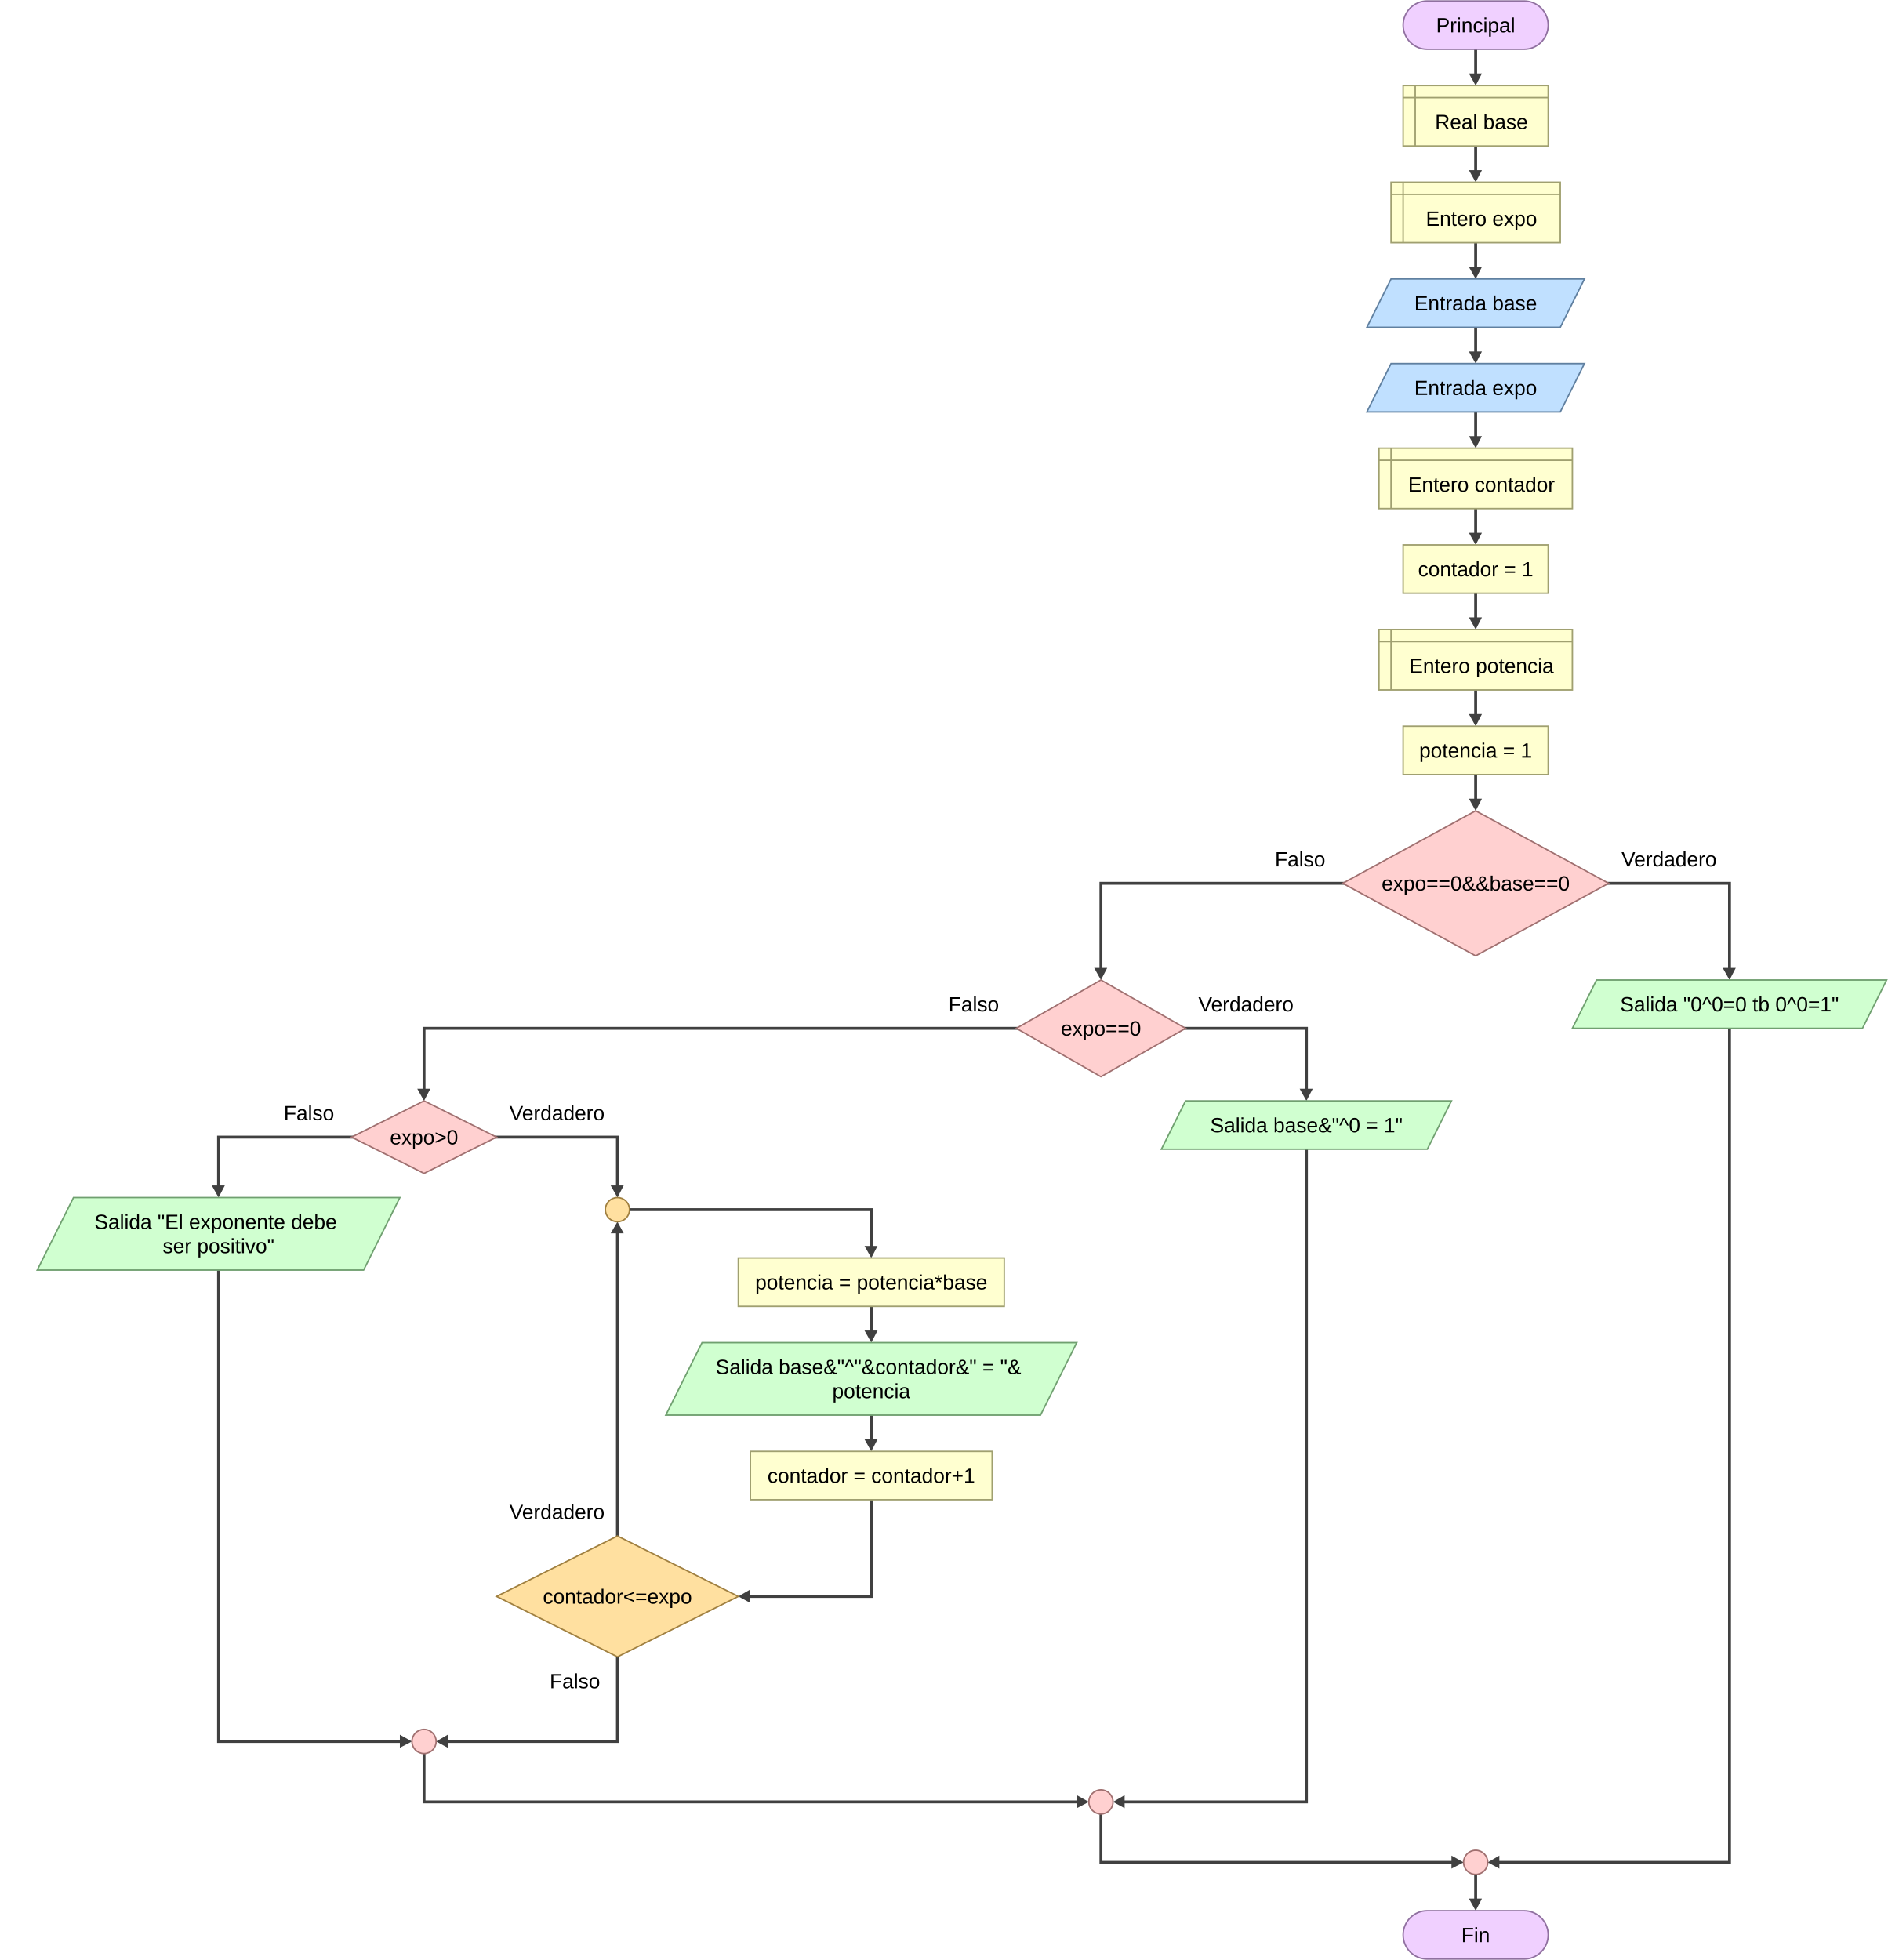
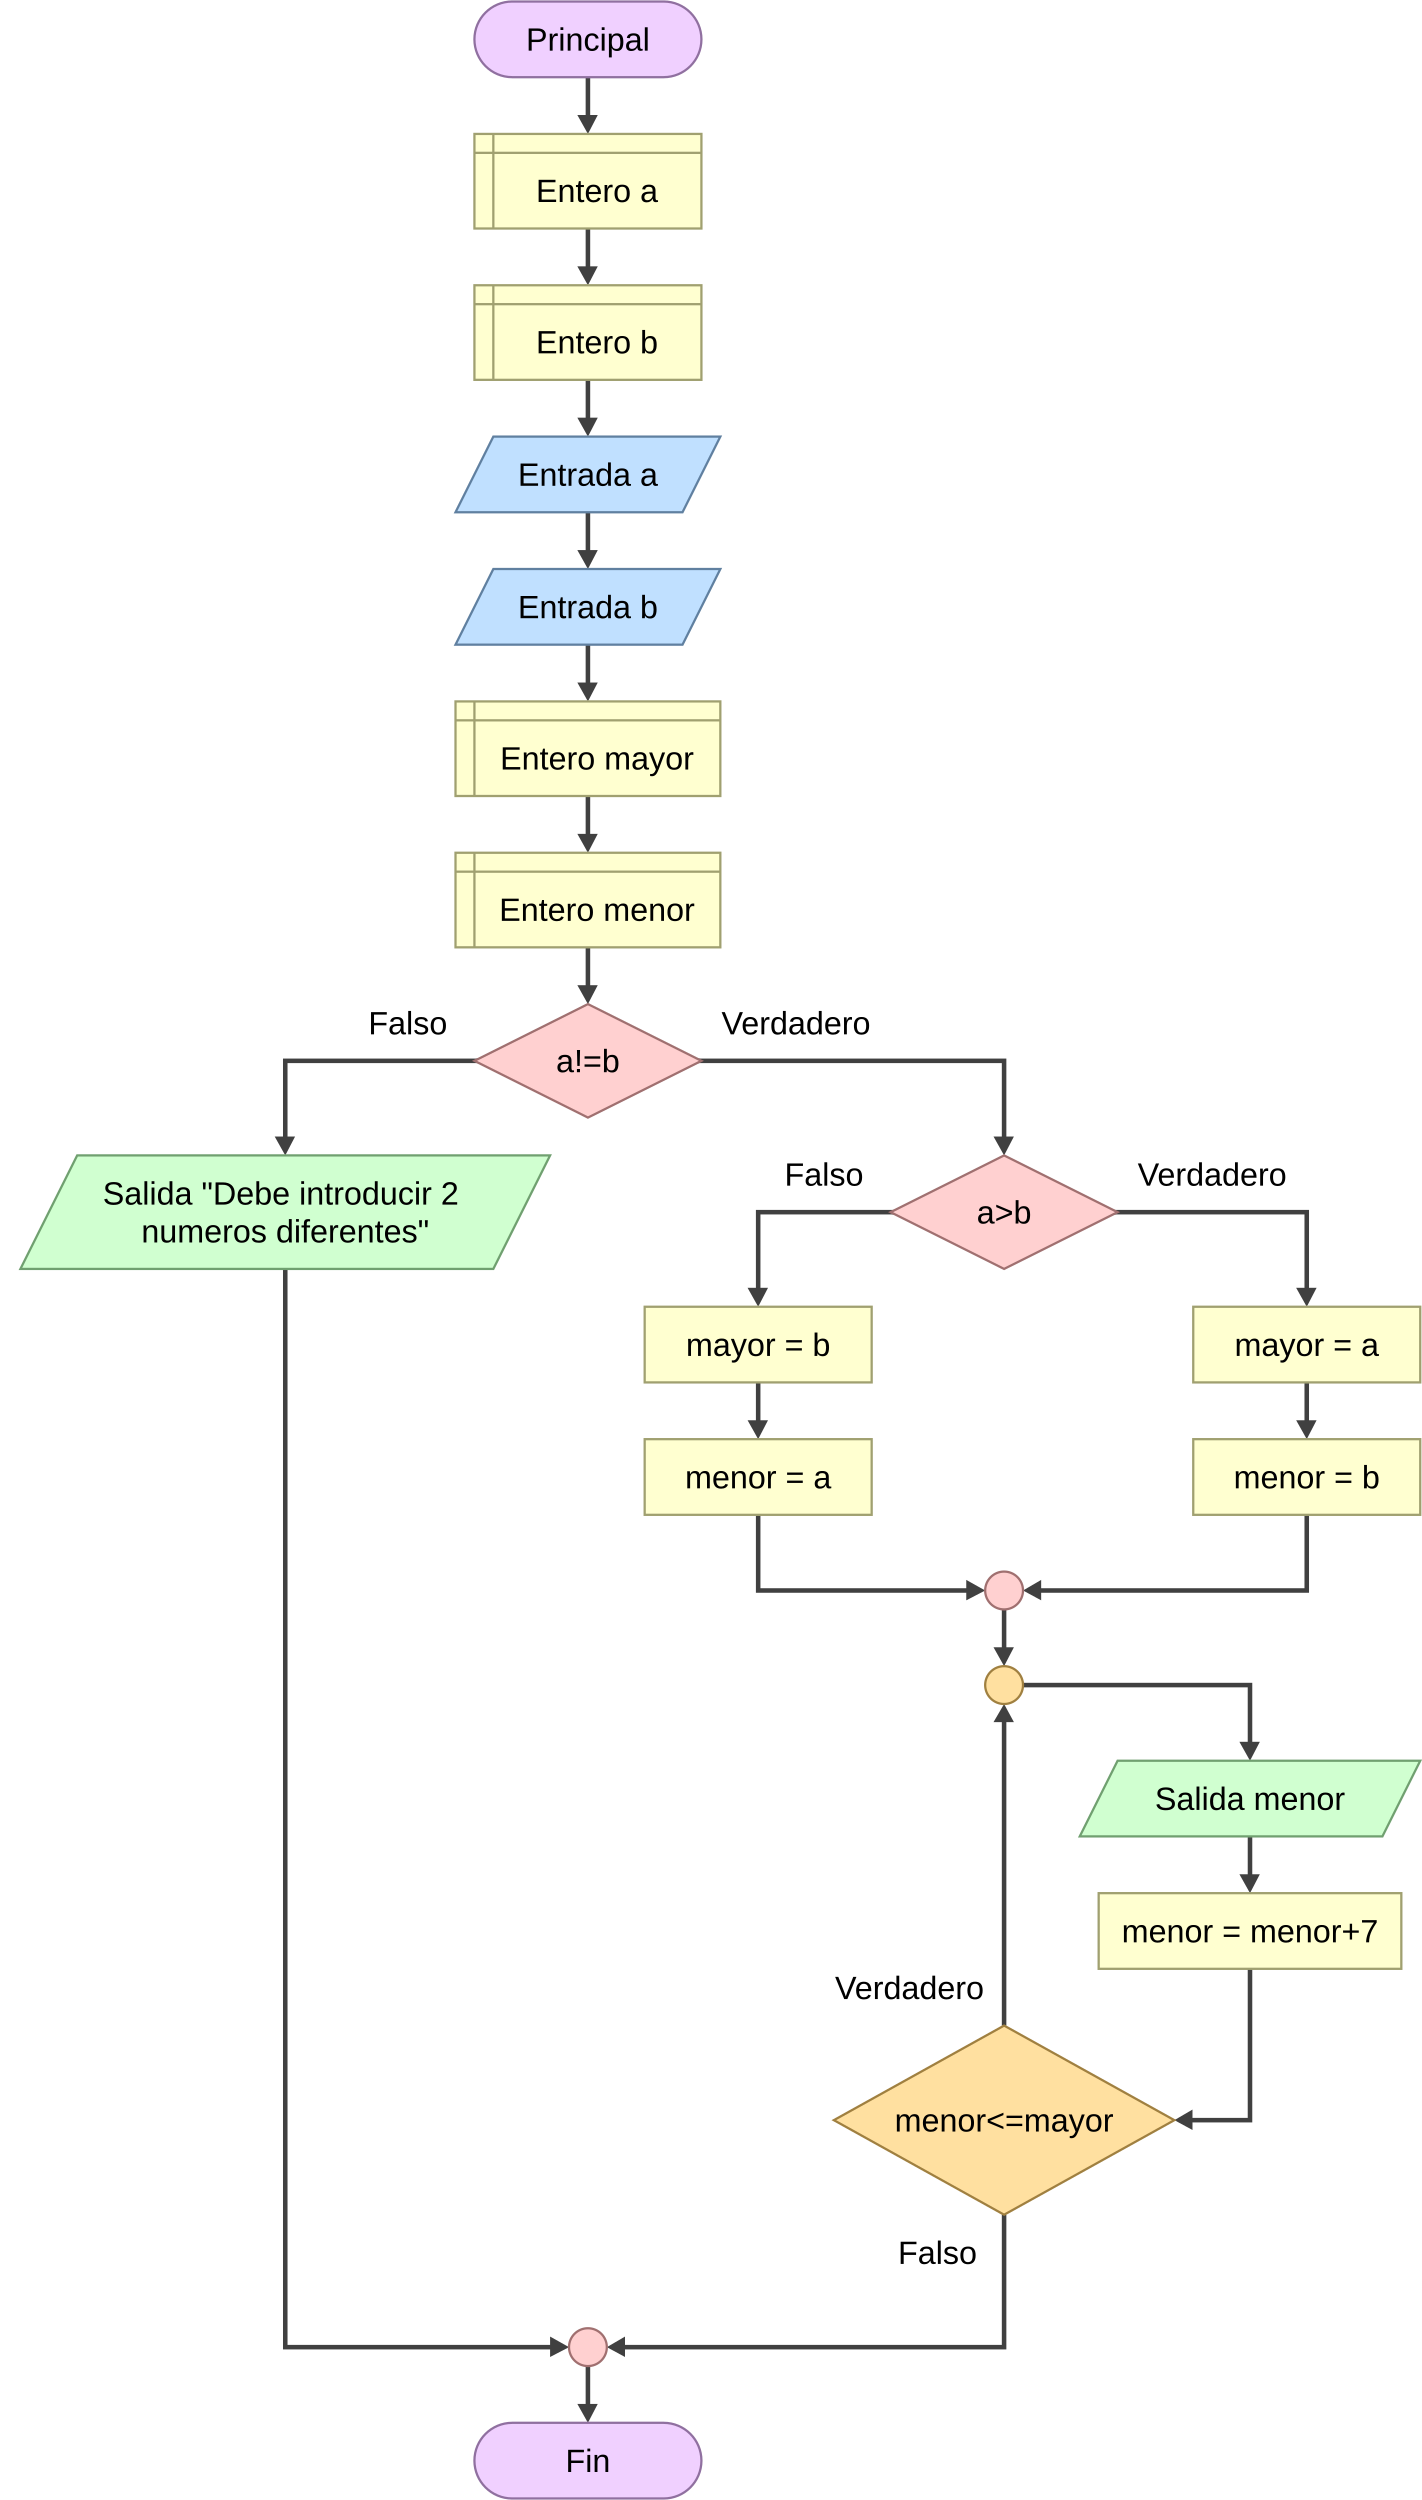
- <svg xmlns="http://www.w3.org/2000/svg" version="1.1" width="3904" height="4054">
+ <svg xmlns="http://www.w3.org/2000/svg" version="1.1" width="1879" height="3304">
  <g>
-     <polyline fill="none" stroke="#404040" stroke-width="6" stroke-dasharray="none" points="3052,102 3052,163" />
-     <polygon fill="#404040" stroke="none" points="3052,177 3065,152 3038,152" />
-     <polyline fill="none" stroke="#404040" stroke-width="6" stroke-dasharray="none" points="3052,3877 3052,3938" />
-     <polygon fill="#404040" stroke="none" points="3052,3952 3065,3927 3038,3927" />
+     <polyline fill="none" stroke="#404040" stroke-width="6" stroke-dasharray="none" points="777,102 777,163" />
+     <polygon fill="#404040" stroke="none" points="777,177 790,152 763,152" />
+     <polyline fill="none" stroke="#404040" stroke-width="6" stroke-dasharray="none" points="777,3127 777,3188" />
+     <polygon fill="#404040" stroke="none" points="777,3202 790,3177 763,3177" />
    <g>
-       <path fill="#F0D0FF" stroke="#9070A0" stroke-width="3" stroke-dasharray="none" d="M 2952,2 A 50 50, 0, 0 0, 2952 102 L 3152,102 A 50 50, 0, 0 0, 3152 2 Z" />
-       <text x="3052" y="17" fill="#000000" font-family="Arial" font-size="32pt" text-anchor="middle" direction="ltr">
-         <tspan x="3052" dy="50" unicode-bidi="embed">Principal</tspan>
+       <path fill="#F0D0FF" stroke="#9070A0" stroke-width="3" stroke-dasharray="none" d="M 677,2 A 50 50, 0, 0 0, 677 102 L 877,102 A 50 50, 0, 0 0, 877 2 Z" />
+       <text x="777" y="17" fill="#000000" font-family="Arial" font-size="32pt" text-anchor="middle" direction="ltr">
+         <tspan x="777" dy="50" unicode-bidi="embed">Principal</tspan>
      </text>
    </g>
    <g>
-       <path fill="#F0D0FF" stroke="#9070A0" stroke-width="3" stroke-dasharray="none" d="M 2952,3952 A 50 50, 0, 0 0, 2952 4052 L 3152,4052 A 50 50, 0, 0 0, 3152 3952 Z" />
-       <text x="3052" y="3967" fill="#000000" font-family="Arial" font-size="32pt" text-anchor="middle" direction="ltr">
-         <tspan x="3052" dy="50" unicode-bidi="embed">Fin</tspan>
+       <path fill="#F0D0FF" stroke="#9070A0" stroke-width="3" stroke-dasharray="none" d="M 677,3202 A 50 50, 0, 0 0, 677 3302 L 877,3302 A 50 50, 0, 0 0, 877 3202 Z" />
+       <text x="777" y="3217" fill="#000000" font-family="Arial" font-size="32pt" text-anchor="middle" direction="ltr">
+         <tspan x="777" dy="50" unicode-bidi="embed">Fin</tspan>
      </text>
    </g>
    <g>
-       <polyline fill="none" stroke="#404040" stroke-width="6" stroke-dasharray="none" points="3052,302 3052,363" />
-       <polygon fill="#404040" stroke="none" points="3052,377 3065,352 3038,352" />
-       <polyline fill="none" stroke="#404040" stroke-width="6" stroke-dasharray="none" points="3052,502 3052,563" />
-       <polygon fill="#404040" stroke="none" points="3052,577 3065,552 3038,552" />
-       <polyline fill="none" stroke="#404040" stroke-width="6" stroke-dasharray="none" points="3052,677 3052,738" />
-       <polygon fill="#404040" stroke="none" points="3052,752 3065,727 3038,727" />
-       <polyline fill="none" stroke="#404040" stroke-width="6" stroke-dasharray="none" points="3052,852 3052,913" />
-       <polygon fill="#404040" stroke="none" points="3052,927 3065,902 3038,902" />
-       <polyline fill="none" stroke="#404040" stroke-width="6" stroke-dasharray="none" points="3052,1052 3052,1113" />
-       <polygon fill="#404040" stroke="none" points="3052,1127 3065,1102 3038,1102" />
-       <polyline fill="none" stroke="#404040" stroke-width="6" stroke-dasharray="none" points="3052,1227 3052,1288" />
-       <polygon fill="#404040" stroke="none" points="3052,1302 3065,1277 3038,1277" />
-       <polyline fill="none" stroke="#404040" stroke-width="6" stroke-dasharray="none" points="3052,1427 3052,1488" />
-       <polygon fill="#404040" stroke="none" points="3052,1502 3065,1477 3038,1477" />
-       <polyline fill="none" stroke="#404040" stroke-width="6" stroke-dasharray="none" points="3052,1602 3052,1663" />
-       <polygon fill="#404040" stroke="none" points="3052,1677 3065,1652 3038,1652" />
-       <g>
-         <path fill="#FFFFD0" stroke="#A0A070" stroke-width="3" stroke-dasharray="none" d="M 2902,177 L 2902,302 L 3202,302 L 3202,177 Z" />
-         <polyline fill="none" stroke="#A0A070" stroke-width="3" stroke-dasharray="none" points="2902,202 3202,202" />
-         <polyline fill="none" stroke="#A0A070" stroke-width="3" stroke-dasharray="none" points="2927,177 2927,302" />
-         <text x="3064" y="217" fill="#000000" font-family="Arial" font-size="32pt" text-anchor="middle" direction="ltr">
-           <tspan x="3064" dy="50" unicode-bidi="embed">Real base</tspan>
-         </text>
-       </g>
-       <g>
-         <path fill="#FFFFD0" stroke="#A0A070" stroke-width="3" stroke-dasharray="none" d="M 2877,377 L 2877,502 L 3227,502 L 3227,377 Z" />
-         <polyline fill="none" stroke="#A0A070" stroke-width="3" stroke-dasharray="none" points="2877,402 3227,402" />
-         <polyline fill="none" stroke="#A0A070" stroke-width="3" stroke-dasharray="none" points="2902,377 2902,502" />
-         <text x="3064" y="417" fill="#000000" font-family="Arial" font-size="32pt" text-anchor="middle" direction="ltr">
-           <tspan x="3064" dy="50" unicode-bidi="embed">Entero expo</tspan>
-         </text>
-       </g>
-       <g>
-         <path fill="#C0E0FF" stroke="#6080A0" stroke-width="3" stroke-dasharray="none" d="M 2877,577 L 2827,677 L 3227,677 L 3277,577 Z" />
-         <text x="3052" y="592" fill="#000000" font-family="Arial" font-size="32pt" text-anchor="middle" direction="ltr">
-           <tspan x="3052" dy="50" unicode-bidi="embed">Entrada base</tspan>
-         </text>
-       </g>
-       <g>
-         <path fill="#C0E0FF" stroke="#6080A0" stroke-width="3" stroke-dasharray="none" d="M 2877,752 L 2827,852 L 3227,852 L 3277,752 Z" />
-         <text x="3052" y="767" fill="#000000" font-family="Arial" font-size="32pt" text-anchor="middle" direction="ltr">
-           <tspan x="3052" dy="50" unicode-bidi="embed">Entrada expo</tspan>
-         </text>
-       </g>
-       <g>
-         <path fill="#FFFFD0" stroke="#A0A070" stroke-width="3" stroke-dasharray="none" d="M 2852,927 L 2852,1052 L 3252,1052 L 3252,927 Z" />
-         <polyline fill="none" stroke="#A0A070" stroke-width="3" stroke-dasharray="none" points="2852,952 3252,952" />
-         <polyline fill="none" stroke="#A0A070" stroke-width="3" stroke-dasharray="none" points="2877,927 2877,1052" />
-         <text x="3064" y="967" fill="#000000" font-family="Arial" font-size="32pt" text-anchor="middle" direction="ltr">
-           <tspan x="3064" dy="50" unicode-bidi="embed">Entero contador</tspan>
-         </text>
-       </g>
-       <g>
-         <path fill="#FFFFD0" stroke="#A0A070" stroke-width="3" stroke-dasharray="none" d="M 2902,1127 L 2902,1227 L 3202,1227 L 3202,1127 Z" />
-         <text x="3052" y="1142" fill="#000000" font-family="Arial" font-size="32pt" text-anchor="middle" direction="ltr">
-           <tspan x="3052" dy="50" unicode-bidi="embed">contador = 1</tspan>
-         </text>
-       </g>
-       <g>
-         <path fill="#FFFFD0" stroke="#A0A070" stroke-width="3" stroke-dasharray="none" d="M 2852,1302 L 2852,1427 L 3252,1427 L 3252,1302 Z" />
-         <polyline fill="none" stroke="#A0A070" stroke-width="3" stroke-dasharray="none" points="2852,1327 3252,1327" />
-         <polyline fill="none" stroke="#A0A070" stroke-width="3" stroke-dasharray="none" points="2877,1302 2877,1427" />
-         <text x="3064" y="1342" fill="#000000" font-family="Arial" font-size="32pt" text-anchor="middle" direction="ltr">
-           <tspan x="3064" dy="50" unicode-bidi="embed">Entero potencia</tspan>
-         </text>
-       </g>
-       <g>
-         <path fill="#FFFFD0" stroke="#A0A070" stroke-width="3" stroke-dasharray="none" d="M 2902,1502 L 2902,1602 L 3202,1602 L 3202,1502 Z" />
-         <text x="3052" y="1517" fill="#000000" font-family="Arial" font-size="32pt" text-anchor="middle" direction="ltr">
-           <tspan x="3052" dy="50" unicode-bidi="embed">potencia = 1</tspan>
-         </text>
-       </g>
-       <g>
-         <polyline fill="none" stroke="#404040" stroke-width="6" stroke-dasharray="none" points="3302,1827 3577,1827 3577,2013" />
-         <polygon fill="#404040" stroke="none" points="3577,2027 3590,2002 3563,2002" />
-         <polyline fill="none" stroke="#404040" stroke-width="6" stroke-dasharray="none" points="3577,2127 3577,3852 3090,3852" />
-         <polygon fill="#404040" stroke="none" points="3077,3852 3101,3865 3101,3838" />
-         <polyline fill="none" stroke="#404040" stroke-width="6" stroke-dasharray="none" points="2802,1827 2277,1827 2277,2013" />
-         <polygon fill="#404040" stroke="none" points="2277,2027 2290,2002 2263,2002" />
-         <polyline fill="none" stroke="#404040" stroke-width="6" stroke-dasharray="none" points="2277,3752 2277,3852 3013,3852" />
-         <polygon fill="#404040" stroke="none" points="3027,3852 3002,3838 3002,3865" />
+       <polyline fill="none" stroke="#404040" stroke-width="6" stroke-dasharray="none" points="777,302 777,363" />
+       <polygon fill="#404040" stroke="none" points="777,377 790,352 763,352" />
+       <polyline fill="none" stroke="#404040" stroke-width="6" stroke-dasharray="none" points="777,502 777,563" />
+       <polygon fill="#404040" stroke="none" points="777,577 790,552 763,552" />
+       <polyline fill="none" stroke="#404040" stroke-width="6" stroke-dasharray="none" points="777,677 777,738" />
+       <polygon fill="#404040" stroke="none" points="777,752 790,727 763,727" />
+       <polyline fill="none" stroke="#404040" stroke-width="6" stroke-dasharray="none" points="777,852 777,913" />
+       <polygon fill="#404040" stroke="none" points="777,927 790,902 763,902" />
+       <polyline fill="none" stroke="#404040" stroke-width="6" stroke-dasharray="none" points="777,1052 777,1113" />
+       <polygon fill="#404040" stroke="none" points="777,1127 790,1102 763,1102" />
+       <polyline fill="none" stroke="#404040" stroke-width="6" stroke-dasharray="none" points="777,1252 777,1313" />
+       <polygon fill="#404040" stroke="none" points="777,1327 790,1302 763,1302" />
+       <g>
+         <path fill="#FFFFD0" stroke="#A0A070" stroke-width="3" stroke-dasharray="none" d="M 627,177 L 627,302 L 927,302 L 927,177 Z" />
+         <polyline fill="none" stroke="#A0A070" stroke-width="3" stroke-dasharray="none" points="627,202 927,202" />
+         <polyline fill="none" stroke="#A0A070" stroke-width="3" stroke-dasharray="none" points="652,177 652,302" />
+         <text x="789" y="217" fill="#000000" font-family="Arial" font-size="32pt" text-anchor="middle" direction="ltr">
+           <tspan x="789" dy="50" unicode-bidi="embed">Entero a</tspan>
+         </text>
+       </g>
+       <g>
+         <path fill="#FFFFD0" stroke="#A0A070" stroke-width="3" stroke-dasharray="none" d="M 627,377 L 627,502 L 927,502 L 927,377 Z" />
+         <polyline fill="none" stroke="#A0A070" stroke-width="3" stroke-dasharray="none" points="627,402 927,402" />
+         <polyline fill="none" stroke="#A0A070" stroke-width="3" stroke-dasharray="none" points="652,377 652,502" />
+         <text x="789" y="417" fill="#000000" font-family="Arial" font-size="32pt" text-anchor="middle" direction="ltr">
+           <tspan x="789" dy="50" unicode-bidi="embed">Entero b</tspan>
+         </text>
+       </g>
+       <g>
+         <path fill="#C0E0FF" stroke="#6080A0" stroke-width="3" stroke-dasharray="none" d="M 652,577 L 602,677 L 902,677 L 952,577 Z" />
+         <text x="777" y="592" fill="#000000" font-family="Arial" font-size="32pt" text-anchor="middle" direction="ltr">
+           <tspan x="777" dy="50" unicode-bidi="embed">Entrada a</tspan>
+         </text>
+       </g>
+       <g>
+         <path fill="#C0E0FF" stroke="#6080A0" stroke-width="3" stroke-dasharray="none" d="M 652,752 L 602,852 L 902,852 L 952,752 Z" />
+         <text x="777" y="767" fill="#000000" font-family="Arial" font-size="32pt" text-anchor="middle" direction="ltr">
+           <tspan x="777" dy="50" unicode-bidi="embed">Entrada b</tspan>
+         </text>
+       </g>
+       <g>
+         <path fill="#FFFFD0" stroke="#A0A070" stroke-width="3" stroke-dasharray="none" d="M 602,927 L 602,1052 L 952,1052 L 952,927 Z" />
+         <polyline fill="none" stroke="#A0A070" stroke-width="3" stroke-dasharray="none" points="602,952 952,952" />
+         <polyline fill="none" stroke="#A0A070" stroke-width="3" stroke-dasharray="none" points="627,927 627,1052" />
+         <text x="789" y="967" fill="#000000" font-family="Arial" font-size="32pt" text-anchor="middle" direction="ltr">
+           <tspan x="789" dy="50" unicode-bidi="embed">Entero mayor</tspan>
+         </text>
+       </g>
+       <g>
+         <path fill="#FFFFD0" stroke="#A0A070" stroke-width="3" stroke-dasharray="none" d="M 602,1127 L 602,1252 L 952,1252 L 952,1127 Z" />
+         <polyline fill="none" stroke="#A0A070" stroke-width="3" stroke-dasharray="none" points="602,1152 952,1152" />
+         <polyline fill="none" stroke="#A0A070" stroke-width="3" stroke-dasharray="none" points="627,1127 627,1252" />
+         <text x="789" y="1167" fill="#000000" font-family="Arial" font-size="32pt" text-anchor="middle" direction="ltr">
+           <tspan x="789" dy="50" unicode-bidi="embed">Entero menor</tspan>
+         </text>
+       </g>
+       <g>
+         <polyline fill="none" stroke="#404040" stroke-width="6" stroke-dasharray="none" points="902,1402 1327,1402 1327,1513" />
+         <polygon fill="#404040" stroke="none" points="1327,1527 1340,1502 1313,1502" />
+         <polyline fill="none" stroke="#404040" stroke-width="6" stroke-dasharray="none" points="1327,2927 1327,3102 815,3102" />
+         <polygon fill="#404040" stroke="none" points="802,3102 826,3115 826,3088" />
+         <polyline fill="none" stroke="#404040" stroke-width="6" stroke-dasharray="none" points="652,1402 377,1402 377,1513" />
+         <polygon fill="#404040" stroke="none" points="377,1527 390,1502 363,1502" />
+         <polyline fill="none" stroke="#404040" stroke-width="6" stroke-dasharray="none" points="377,1677 377,3102 738,3102" />
+         <polygon fill="#404040" stroke="none" points="752,3102 727,3088 727,3115" />
        <g>
-           <path fill="#FFD0D0" stroke="#A07070" stroke-width="3" stroke-dasharray="none" d="M 3052,1677 L 2777,1827 L 3052,1977 L 3327,1827 Z" />
-           <text x="3052" y="1792" fill="#000000" font-family="Arial" font-size="32pt" text-anchor="middle" direction="ltr">
-             <tspan x="3052" dy="50" unicode-bidi="embed">expo==0&amp;&amp;base==0</tspan>
+           <path fill="#FFD0D0" stroke="#A07070" stroke-width="3" stroke-dasharray="none" d="M 777,1327 L 627,1402 L 777,1477 L 927,1402 Z" />
+           <text x="777" y="1367" fill="#000000" font-family="Arial" font-size="32pt" text-anchor="middle" direction="ltr">
+             <tspan x="777" dy="50" unicode-bidi="embed">a!=b</tspan>
          </text>
        </g>
        <g>
-           <path fill="#D0FFD0" stroke="#70A070" stroke-width="3" stroke-dasharray="none" d="M 3302,2027 L 3252,2127 L 3852,2127 L 3902,2027 Z" />
-           <text x="3577" y="2042" fill="#000000" font-family="Arial" font-size="32pt" text-anchor="middle" direction="ltr">
-             <tspan x="3577" dy="50" unicode-bidi="embed">Salida "0^0=0  tb 0^0=1"</tspan>
+           <polyline fill="none" stroke="#404040" stroke-width="6" stroke-dasharray="none" points="1327,2127 1327,2188" />
+           <polygon fill="#404040" stroke="none" points="1327,2202 1340,2177 1313,2177" />
+           <g>
+             <polyline fill="none" stroke="#404040" stroke-width="6" stroke-dasharray="none" points="1452,1602 1727,1602 1727,1713" />
+             <polygon fill="#404040" stroke="none" points="1727,1727 1740,1702 1713,1702" />
+             <polyline fill="none" stroke="#404040" stroke-width="6" stroke-dasharray="none" points="1727,2002 1727,2102 1365,2102" />
+             <polygon fill="#404040" stroke="none" points="1352,2102 1376,2115 1376,2088" />
+             <polyline fill="none" stroke="#404040" stroke-width="6" stroke-dasharray="none" points="1202,1602 1002,1602 1002,1713" />
+             <polygon fill="#404040" stroke="none" points="1002,1727 1015,1702 988,1702" />
+             <polyline fill="none" stroke="#404040" stroke-width="6" stroke-dasharray="none" points="1002,2002 1002,2102 1288,2102" />
+             <polygon fill="#404040" stroke="none" points="1302,2102 1277,2088 1277,2115" />
+             <g>
+               <path fill="#FFD0D0" stroke="#A07070" stroke-width="3" stroke-dasharray="none" d="M 1327,1527 L 1177,1602 L 1327,1677 L 1477,1602 Z" />
+               <text x="1327" y="1567" fill="#000000" font-family="Arial" font-size="32pt" text-anchor="middle" direction="ltr">
+                 <tspan x="1327" dy="50" unicode-bidi="embed">a&gt;b</tspan>
+               </text>
+             </g>
+             <g>
+               <polyline fill="none" stroke="#404040" stroke-width="6" stroke-dasharray="none" points="1727,1827 1727,1888" />
+               <polygon fill="#404040" stroke="none" points="1727,1902 1740,1877 1713,1877" />
+               <g>
+                 <path fill="#FFFFD0" stroke="#A0A070" stroke-width="3" stroke-dasharray="none" d="M 1577,1727 L 1577,1827 L 1877,1827 L 1877,1727 Z" />
+                 <text x="1727" y="1742" fill="#000000" font-family="Arial" font-size="32pt" text-anchor="middle" direction="ltr">
+                   <tspan x="1727" dy="50" unicode-bidi="embed">mayor = a</tspan>
+                 </text>
+               </g>
+               <g>
+                 <path fill="#FFFFD0" stroke="#A0A070" stroke-width="3" stroke-dasharray="none" d="M 1577,1902 L 1577,2002 L 1877,2002 L 1877,1902 Z" />
+                 <text x="1727" y="1917" fill="#000000" font-family="Arial" font-size="32pt" text-anchor="middle" direction="ltr">
+                   <tspan x="1727" dy="50" unicode-bidi="embed">menor = b</tspan>
+                 </text>
+               </g>
+             </g>
+             <g>
+               <polyline fill="none" stroke="#404040" stroke-width="6" stroke-dasharray="none" points="1002,1827 1002,1888" />
+               <polygon fill="#404040" stroke="none" points="1002,1902 1015,1877 988,1877" />
+               <g>
+                 <path fill="#FFFFD0" stroke="#A0A070" stroke-width="3" stroke-dasharray="none" d="M 852,1727 L 852,1827 L 1152,1827 L 1152,1727 Z" />
+                 <text x="1002" y="1742" fill="#000000" font-family="Arial" font-size="32pt" text-anchor="middle" direction="ltr">
+                   <tspan x="1002" dy="50" unicode-bidi="embed">mayor = b</tspan>
+                 </text>
+               </g>
+               <g>
+                 <path fill="#FFFFD0" stroke="#A0A070" stroke-width="3" stroke-dasharray="none" d="M 852,1902 L 852,2002 L 1152,2002 L 1152,1902 Z" />
+                 <text x="1002" y="1917" fill="#000000" font-family="Arial" font-size="32pt" text-anchor="middle" direction="ltr">
+                   <tspan x="1002" dy="50" unicode-bidi="embed">menor = a</tspan>
+                 </text>
+               </g>
+             </g>
+             <ellipse cx="1327" cy="2102" rx="25" ry="25" fill="#FFD0D0" stroke="#A07070" stroke-width="3" />
+             <text x="1602" y="1517" fill="#000000" font-family="Arial" font-size="32pt" text-anchor="middle" direction="ltr">
+               <tspan x="1602" dy="50" unicode-bidi="embed">Verdadero</tspan>
+             </text>
+             <text x="1089" y="1517" fill="#000000" font-family="Arial" font-size="32pt" text-anchor="middle" direction="ltr">
+               <tspan x="1089" dy="50" unicode-bidi="embed">Falso</tspan>
+             </text>
+           </g>
+           <g>
+             <polyline fill="none" stroke="#404040" stroke-width="6" stroke-dasharray="none" points="1352,2227 1652,2227 1652,2313" />
+             <polygon fill="#404040" stroke="none" points="1652,2327 1665,2302 1638,2302" />
+             <polyline fill="none" stroke="#404040" stroke-width="6" stroke-dasharray="none" points="1652,2602 1652,2802 1565,2802" />
+             <polygon fill="#404040" stroke="none" points="1552,2802 1576,2815 1576,2788" />
+             <polyline fill="none" stroke="#404040" stroke-width="6" stroke-dasharray="none" points="1327,2677 1327,2265" />
+             <polygon fill="#404040" stroke="none" points="1327,2252 1313,2276 1340,2276" />
+             <text x="1202" y="2592" fill="#000000" font-family="Arial" font-size="32pt" text-anchor="middle" direction="ltr">
+               <tspan x="1202" dy="50" unicode-bidi="embed">Verdadero</tspan>
+             </text>
+             <text x="1239" y="2942" fill="#000000" font-family="Arial" font-size="32pt" text-anchor="middle" direction="ltr">
+               <tspan x="1239" dy="50" unicode-bidi="embed">Falso</tspan>
+             </text>
+             <g>
+               <polyline fill="none" stroke="#404040" stroke-width="6" stroke-dasharray="none" points="1652,2427 1652,2488" />
+               <polygon fill="#404040" stroke="none" points="1652,2502 1665,2477 1638,2477" />
+               <g>
+                 <path fill="#D0FFD0" stroke="#70A070" stroke-width="3" stroke-dasharray="none" d="M 1477,2327 L 1427,2427 L 1827,2427 L 1877,2327 Z" />
+                 <text x="1652" y="2342" fill="#000000" font-family="Arial" font-size="32pt" text-anchor="middle" direction="ltr">
+                   <tspan x="1652" dy="50" unicode-bidi="embed">Salida menor</tspan>
+                 </text>
+               </g>
+               <g>
+                 <path fill="#FFFFD0" stroke="#A0A070" stroke-width="3" stroke-dasharray="none" d="M 1452,2502 L 1452,2602 L 1852,2602 L 1852,2502 Z" />
+                 <text x="1652" y="2517" fill="#000000" font-family="Arial" font-size="32pt" text-anchor="middle" direction="ltr">
+                   <tspan x="1652" dy="50" unicode-bidi="embed">menor = menor+7</tspan>
+                 </text>
+               </g>
+             </g>
+             <g>
+               <path fill="#FFE0A0" stroke="#A08040" stroke-width="3" stroke-dasharray="none" d="M 1327,2677 L 1102,2802 L 1327,2927 L 1552,2802 Z" />
+               <text x="1327" y="2767" fill="#000000" font-family="Arial" font-size="32pt" text-anchor="middle" direction="ltr">
+                 <tspan x="1327" dy="50" unicode-bidi="embed">menor&lt;=mayor</tspan>
+               </text>
+             </g>
+             <ellipse cx="1327" cy="2227" rx="25" ry="25" fill="#FFE0A0" stroke="#A08040" stroke-width="3" />
+           </g>
+         </g>
+         <g>
+           <path fill="#D0FFD0" stroke="#70A070" stroke-width="3" stroke-dasharray="none" d="M 102,1527 L 27,1677 L 652,1677 L 727,1527 Z" />
+           <text x="377" y="1542" fill="#000000" font-family="Arial" font-size="32pt" text-anchor="middle" direction="ltr">
+             <tspan x="377" dy="50" unicode-bidi="embed">Salida "Debe introducir 2</tspan>
+             <tspan x="377" dy="50" unicode-bidi="embed"> numeros diferentes"</tspan>
          </text>
        </g>
-         <g>
-           <polyline fill="none" stroke="#404040" stroke-width="6" stroke-dasharray="none" points="2427,2127 2702,2127 2702,2263" />
-           <polygon fill="#404040" stroke="none" points="2702,2277 2715,2252 2688,2252" />
-           <polyline fill="none" stroke="#404040" stroke-width="6" stroke-dasharray="none" points="2702,2377 2702,3727 2315,3727" />
-           <polygon fill="#404040" stroke="none" points="2302,3727 2326,3740 2326,3713" />
-           <polyline fill="none" stroke="#404040" stroke-width="6" stroke-dasharray="none" points="2127,2127 877,2127 877,2263" />
-           <polygon fill="#404040" stroke="none" points="877,2277 890,2252 863,2252" />
-           <polyline fill="none" stroke="#404040" stroke-width="6" stroke-dasharray="none" points="877,3627 877,3727 2238,3727" />
-           <polygon fill="#404040" stroke="none" points="2252,3727 2227,3713 2227,3740" />
-           <g>
-             <path fill="#FFD0D0" stroke="#A07070" stroke-width="3" stroke-dasharray="none" d="M 2277,2027 L 2102,2127 L 2277,2227 L 2452,2127 Z" />
-             <text x="2277" y="2092" fill="#000000" font-family="Arial" font-size="32pt" text-anchor="middle" direction="ltr">
-               <tspan x="2277" dy="50" unicode-bidi="embed">expo==0</tspan>
-             </text>
-           </g>
-           <g>
-             <path fill="#D0FFD0" stroke="#70A070" stroke-width="3" stroke-dasharray="none" d="M 2452,2277 L 2402,2377 L 2952,2377 L 3002,2277 Z" />
-             <text x="2702" y="2292" fill="#000000" font-family="Arial" font-size="32pt" text-anchor="middle" direction="ltr">
-               <tspan x="2702" dy="50" unicode-bidi="embed">Salida base&amp;"^0 = 1"</tspan>
-             </text>
-           </g>
-           <g>
-             <polyline fill="none" stroke="#404040" stroke-width="6" stroke-dasharray="none" points="1002,2352 1277,2352 1277,2463" />
-             <polygon fill="#404040" stroke="none" points="1277,2477 1290,2452 1263,2452" />
-             <polyline fill="none" stroke="#404040" stroke-width="6" stroke-dasharray="none" points="1277,3427 1277,3602 915,3602" />
-             <polygon fill="#404040" stroke="none" points="902,3602 926,3615 926,3588" />
-             <polyline fill="none" stroke="#404040" stroke-width="6" stroke-dasharray="none" points="752,2352 452,2352 452,2463" />
-             <polygon fill="#404040" stroke="none" points="452,2477 465,2452 438,2452" />
-             <polyline fill="none" stroke="#404040" stroke-width="6" stroke-dasharray="none" points="452,2627 452,3602 838,3602" />
-             <polygon fill="#404040" stroke="none" points="852,3602 827,3588 827,3615" />
-             <g>
-               <path fill="#FFD0D0" stroke="#A07070" stroke-width="3" stroke-dasharray="none" d="M 877,2277 L 727,2352 L 877,2427 L 1027,2352 Z" />
-               <text x="877" y="2317" fill="#000000" font-family="Arial" font-size="32pt" text-anchor="middle" direction="ltr">
-                 <tspan x="877" dy="50" unicode-bidi="embed">expo&gt;0</tspan>
-               </text>
-             </g>
-             <g>
-               <polyline fill="none" stroke="#404040" stroke-width="6" stroke-dasharray="none" points="1302,2502 1802,2502 1802,2588" />
-               <polygon fill="#404040" stroke="none" points="1802,2602 1815,2577 1788,2577" />
-               <polyline fill="none" stroke="#404040" stroke-width="6" stroke-dasharray="none" points="1802,3102 1802,3302 1540,3302" />
-               <polygon fill="#404040" stroke="none" points="1527,3302 1551,3315 1551,3288" />
-               <polyline fill="none" stroke="#404040" stroke-width="6" stroke-dasharray="none" points="1277,3177 1277,2540" />
-               <polygon fill="#404040" stroke="none" points="1277,2527 1263,2551 1290,2551" />
-               <text x="1152" y="3092" fill="#000000" font-family="Arial" font-size="32pt" text-anchor="middle" direction="ltr">
-                 <tspan x="1152" dy="50" unicode-bidi="embed">Verdadero</tspan>
-               </text>
-               <text x="1189" y="3442" fill="#000000" font-family="Arial" font-size="32pt" text-anchor="middle" direction="ltr">
-                 <tspan x="1189" dy="50" unicode-bidi="embed">Falso</tspan>
-               </text>
-               <g>
-                 <polyline fill="none" stroke="#404040" stroke-width="6" stroke-dasharray="none" points="1802,2702 1802,2763" />
-                 <polygon fill="#404040" stroke="none" points="1802,2777 1815,2752 1788,2752" />
-                 <polyline fill="none" stroke="#404040" stroke-width="6" stroke-dasharray="none" points="1802,2927 1802,2988" />
-                 <polygon fill="#404040" stroke="none" points="1802,3002 1815,2977 1788,2977" />
-                 <g>
-                   <path fill="#FFFFD0" stroke="#A0A070" stroke-width="3" stroke-dasharray="none" d="M 1527,2602 L 1527,2702 L 2077,2702 L 2077,2602 Z" />
-                   <text x="1802" y="2617" fill="#000000" font-family="Arial" font-size="32pt" text-anchor="middle" direction="ltr">
-                     <tspan x="1802" dy="50" unicode-bidi="embed">potencia = potencia*base</tspan>
-                   </text>
-                 </g>
-                 <g>
-                   <path fill="#D0FFD0" stroke="#70A070" stroke-width="3" stroke-dasharray="none" d="M 1452,2777 L 1377,2927 L 2152,2927 L 2227,2777 Z" />
-                   <text x="1802" y="2792" fill="#000000" font-family="Arial" font-size="32pt" text-anchor="middle" direction="ltr">
-                     <tspan x="1802" dy="50" unicode-bidi="embed">Salida base&amp;"^"&amp;contador&amp;" = "&amp;</tspan>
-                     <tspan x="1802" dy="50" unicode-bidi="embed">potencia</tspan>
-                   </text>
-                 </g>
-                 <g>
-                   <path fill="#FFFFD0" stroke="#A0A070" stroke-width="3" stroke-dasharray="none" d="M 1552,3002 L 1552,3102 L 2052,3102 L 2052,3002 Z" />
-                   <text x="1802" y="3017" fill="#000000" font-family="Arial" font-size="32pt" text-anchor="middle" direction="ltr">
-                     <tspan x="1802" dy="50" unicode-bidi="embed">contador = contador+1</tspan>
-                   </text>
-                 </g>
-               </g>
-               <g>
-                 <path fill="#FFE0A0" stroke="#A08040" stroke-width="3" stroke-dasharray="none" d="M 1277,3177 L 1027,3302 L 1277,3427 L 1527,3302 Z" />
-                 <text x="1277" y="3267" fill="#000000" font-family="Arial" font-size="32pt" text-anchor="middle" direction="ltr">
-                   <tspan x="1277" dy="50" unicode-bidi="embed">contador&lt;=expo</tspan>
-                 </text>
-               </g>
-               <ellipse cx="1277" cy="2502" rx="25" ry="25" fill="#FFE0A0" stroke="#A08040" stroke-width="3" />
-             </g>
-             <g>
-               <path fill="#D0FFD0" stroke="#70A070" stroke-width="3" stroke-dasharray="none" d="M 152,2477 L 77,2627 L 752,2627 L 827,2477 Z" />
-               <text x="452" y="2492" fill="#000000" font-family="Arial" font-size="32pt" text-anchor="middle" direction="ltr">
-                 <tspan x="452" dy="50" unicode-bidi="embed">Salida "El exponente debe</tspan>
-                 <tspan x="452" dy="50" unicode-bidi="embed"> ser positivo"</tspan>
-               </text>
-             </g>
-             <ellipse cx="877" cy="3602" rx="25" ry="25" fill="#FFD0D0" stroke="#A07070" stroke-width="3" />
-             <text x="1152" y="2267" fill="#000000" font-family="Arial" font-size="32pt" text-anchor="middle" direction="ltr">
-               <tspan x="1152" dy="50" unicode-bidi="embed">Verdadero</tspan>
-             </text>
-             <text x="639" y="2267" fill="#000000" font-family="Arial" font-size="32pt" text-anchor="middle" direction="ltr">
-               <tspan x="639" dy="50" unicode-bidi="embed">Falso</tspan>
-             </text>
-           </g>
-           <ellipse cx="2277" cy="3727" rx="25" ry="25" fill="#FFD0D0" stroke="#A07070" stroke-width="3" />
-           <text x="2577" y="2042" fill="#000000" font-family="Arial" font-size="32pt" text-anchor="middle" direction="ltr">
-             <tspan x="2577" dy="50" unicode-bidi="embed">Verdadero</tspan>
-           </text>
-           <text x="2014" y="2042" fill="#000000" font-family="Arial" font-size="32pt" text-anchor="middle" direction="ltr">
-             <tspan x="2014" dy="50" unicode-bidi="embed">Falso</tspan>
-           </text>
-         </g>
-         <ellipse cx="3052" cy="3852" rx="25" ry="25" fill="#FFD0D0" stroke="#A07070" stroke-width="3" />
-         <text x="3452" y="1742" fill="#000000" font-family="Arial" font-size="32pt" text-anchor="middle" direction="ltr">
-           <tspan x="3452" dy="50" unicode-bidi="embed">Verdadero</tspan>
-         </text>
-         <text x="2689" y="1742" fill="#000000" font-family="Arial" font-size="32pt" text-anchor="middle" direction="ltr">
-           <tspan x="2689" dy="50" unicode-bidi="embed">Falso</tspan>
+         <ellipse cx="777" cy="3102" rx="25" ry="25" fill="#FFD0D0" stroke="#A07070" stroke-width="3" />
+         <text x="1052" y="1317" fill="#000000" font-family="Arial" font-size="32pt" text-anchor="middle" direction="ltr">
+           <tspan x="1052" dy="50" unicode-bidi="embed">Verdadero</tspan>
+         </text>
+         <text x="539" y="1317" fill="#000000" font-family="Arial" font-size="32pt" text-anchor="middle" direction="ltr">
+           <tspan x="539" dy="50" unicode-bidi="embed">Falso</tspan>
        </text>
      </g>
    </g>
  </g>
</svg>
